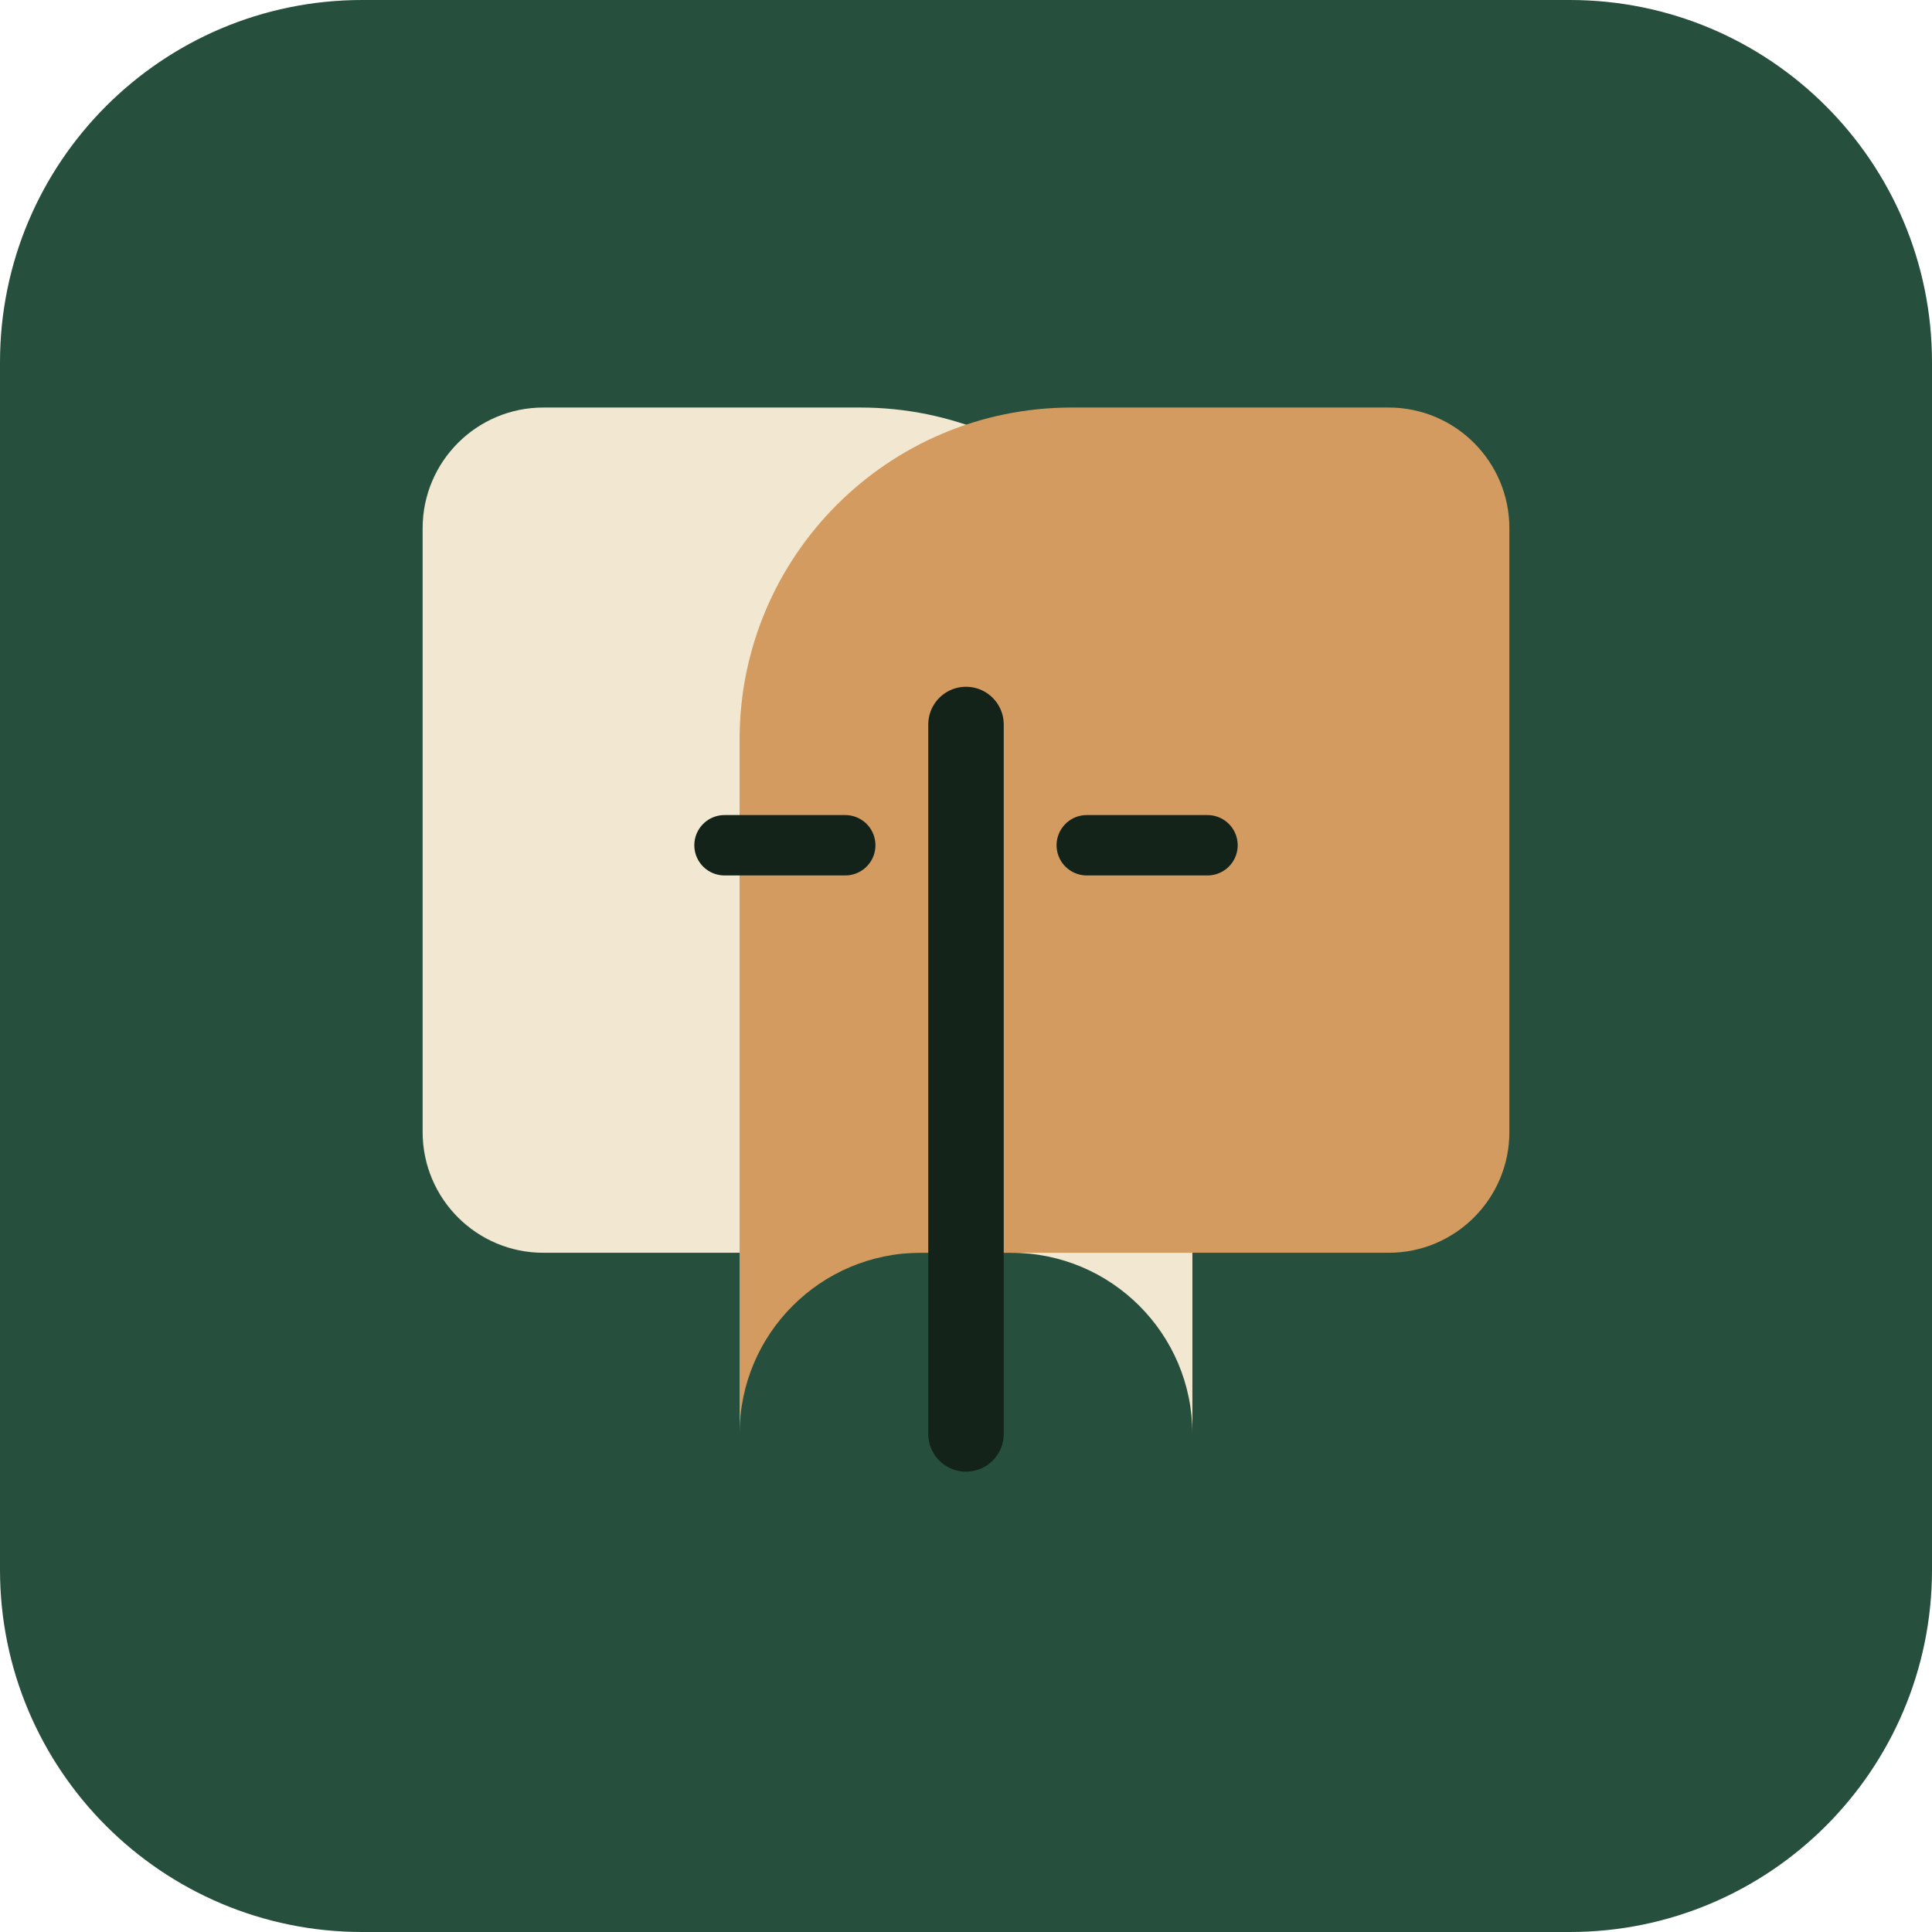
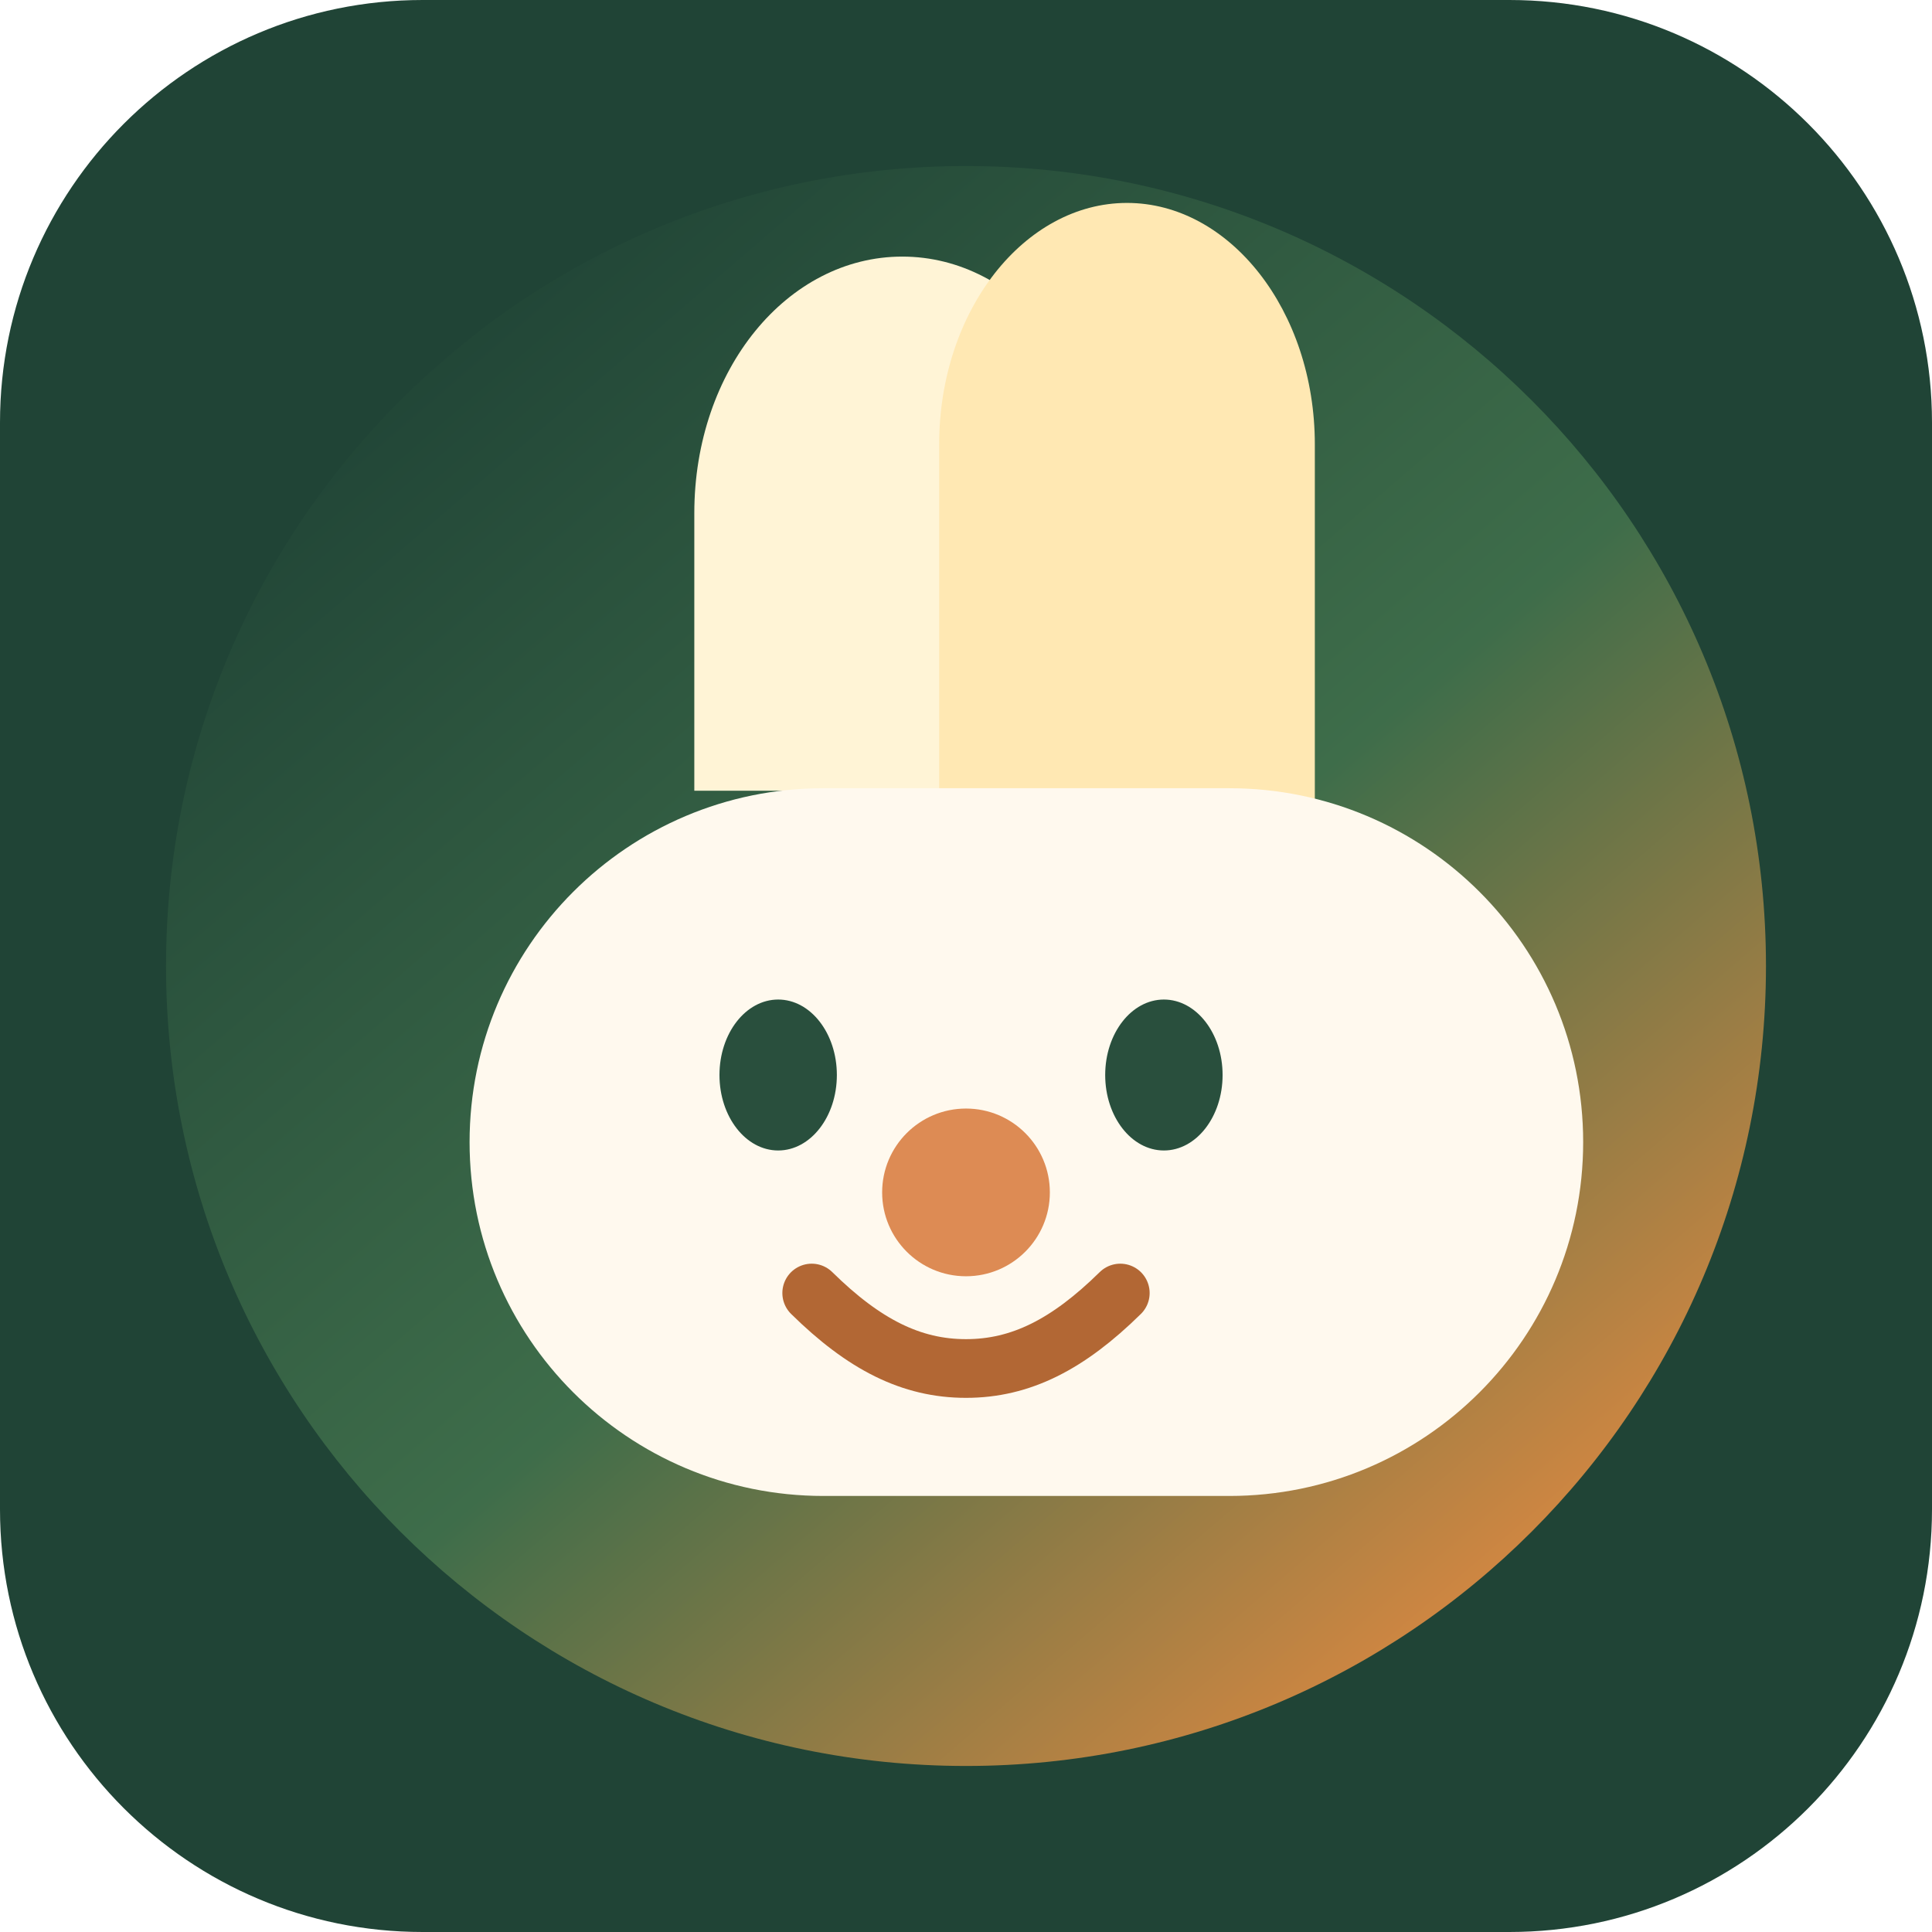
- <svg xmlns="http://www.w3.org/2000/svg" viewBox="0 0 256 256" role="img" aria-labelledby="title">
-   <rect width="256" height="256" rx="48" fill="#264f3d" />
-   <path d="M56 70c0-8.837 7.163-16 16-16h42c24.301 0 44 19.699 44 44v92c0-13.255-10.745-24-24-24H72c-8.837 0-16-7.163-16-16V70z" fill="#f2e7d1" />
-   <path d="M200 70c0-8.837-7.163-16-16-16h-42c-24.301 0-44 19.699-44 44v92c0-13.255 10.745-24 24-24h62c8.837 0 16-7.163 16-16V70z" fill="#d39b5f" />
-   <path d="M128 96v94" stroke="#13231a" stroke-width="10" stroke-linecap="round" />
-   <path d="M96 112h16" stroke="#13231a" stroke-width="8" stroke-linecap="round" />
-   <path d="M144 112h16" stroke="#13231a" stroke-width="8" stroke-linecap="round" />
+ <svg xmlns="http://www.w3.org/2000/svg" viewBox="0 0 512 512" role="img" aria-labelledby="title">
+   <rect width="512" height="512" rx="112" fill="#204436" />
+   <circle cx="256" cy="256" r="212" fill="url(#rabbitGradient)" />
+   <path d="M184 136c0-38.049 24.68-68 55.111-68 30.43 0 55.111 29.951 55.111 68v73.556H184V136Z" fill="#fff4d6" />
+   <path d="M248.889 117.778c0-35.522 22.619-64 49.778-64 27.158 0 49.777 28.478 49.777 64v96.444h-99.555v-96.444Z" fill="#ffe8b3" />
+   <path d="M325.778 208.889c51.813 0 93.778 41.965 93.778 93.778s-41.965 93.778-93.778 93.778H218.222c-51.813 0-93.778-41.965-93.778-93.778s41.965-93.778 93.778-93.778h107.556Z" fill="#fff9ee" />
+   <ellipse cx="206.222" cy="284.889" rx="15.556" ry="20" fill="#294f3d" />
+   <ellipse cx="308.444" cy="284.889" rx="15.556" ry="20" fill="#294f3d" />
+   <path d="M256 293.778c12.273 0 22.222 9.949 22.222 22.222 0 12.272-9.949 22.222-22.222 22.222s-22.222-9.95-22.222-22.222c0-12.273 9.949-22.222 22.222-22.222Z" fill="#dd8b54" />
+   <path d="M215.111 342.667c13.877 13.655 26.395 20 40.889 20s27.012-6.345 40.889-20" fill="none" stroke="#b26734" stroke-linecap="round" stroke-width="15.556" />
+   <defs>
+     <linearGradient id="rabbitGradient" x1="108" x2="404" y1="84" y2="428" gradientUnits="userSpaceOnUse">
+       <stop stop-color="#204436" />
+       <stop offset="0.55" stop-color="#3e6d4a" />
+       <stop offset="1" stop-color="#d98841" />
+     </linearGradient>
+   </defs>
</svg>
